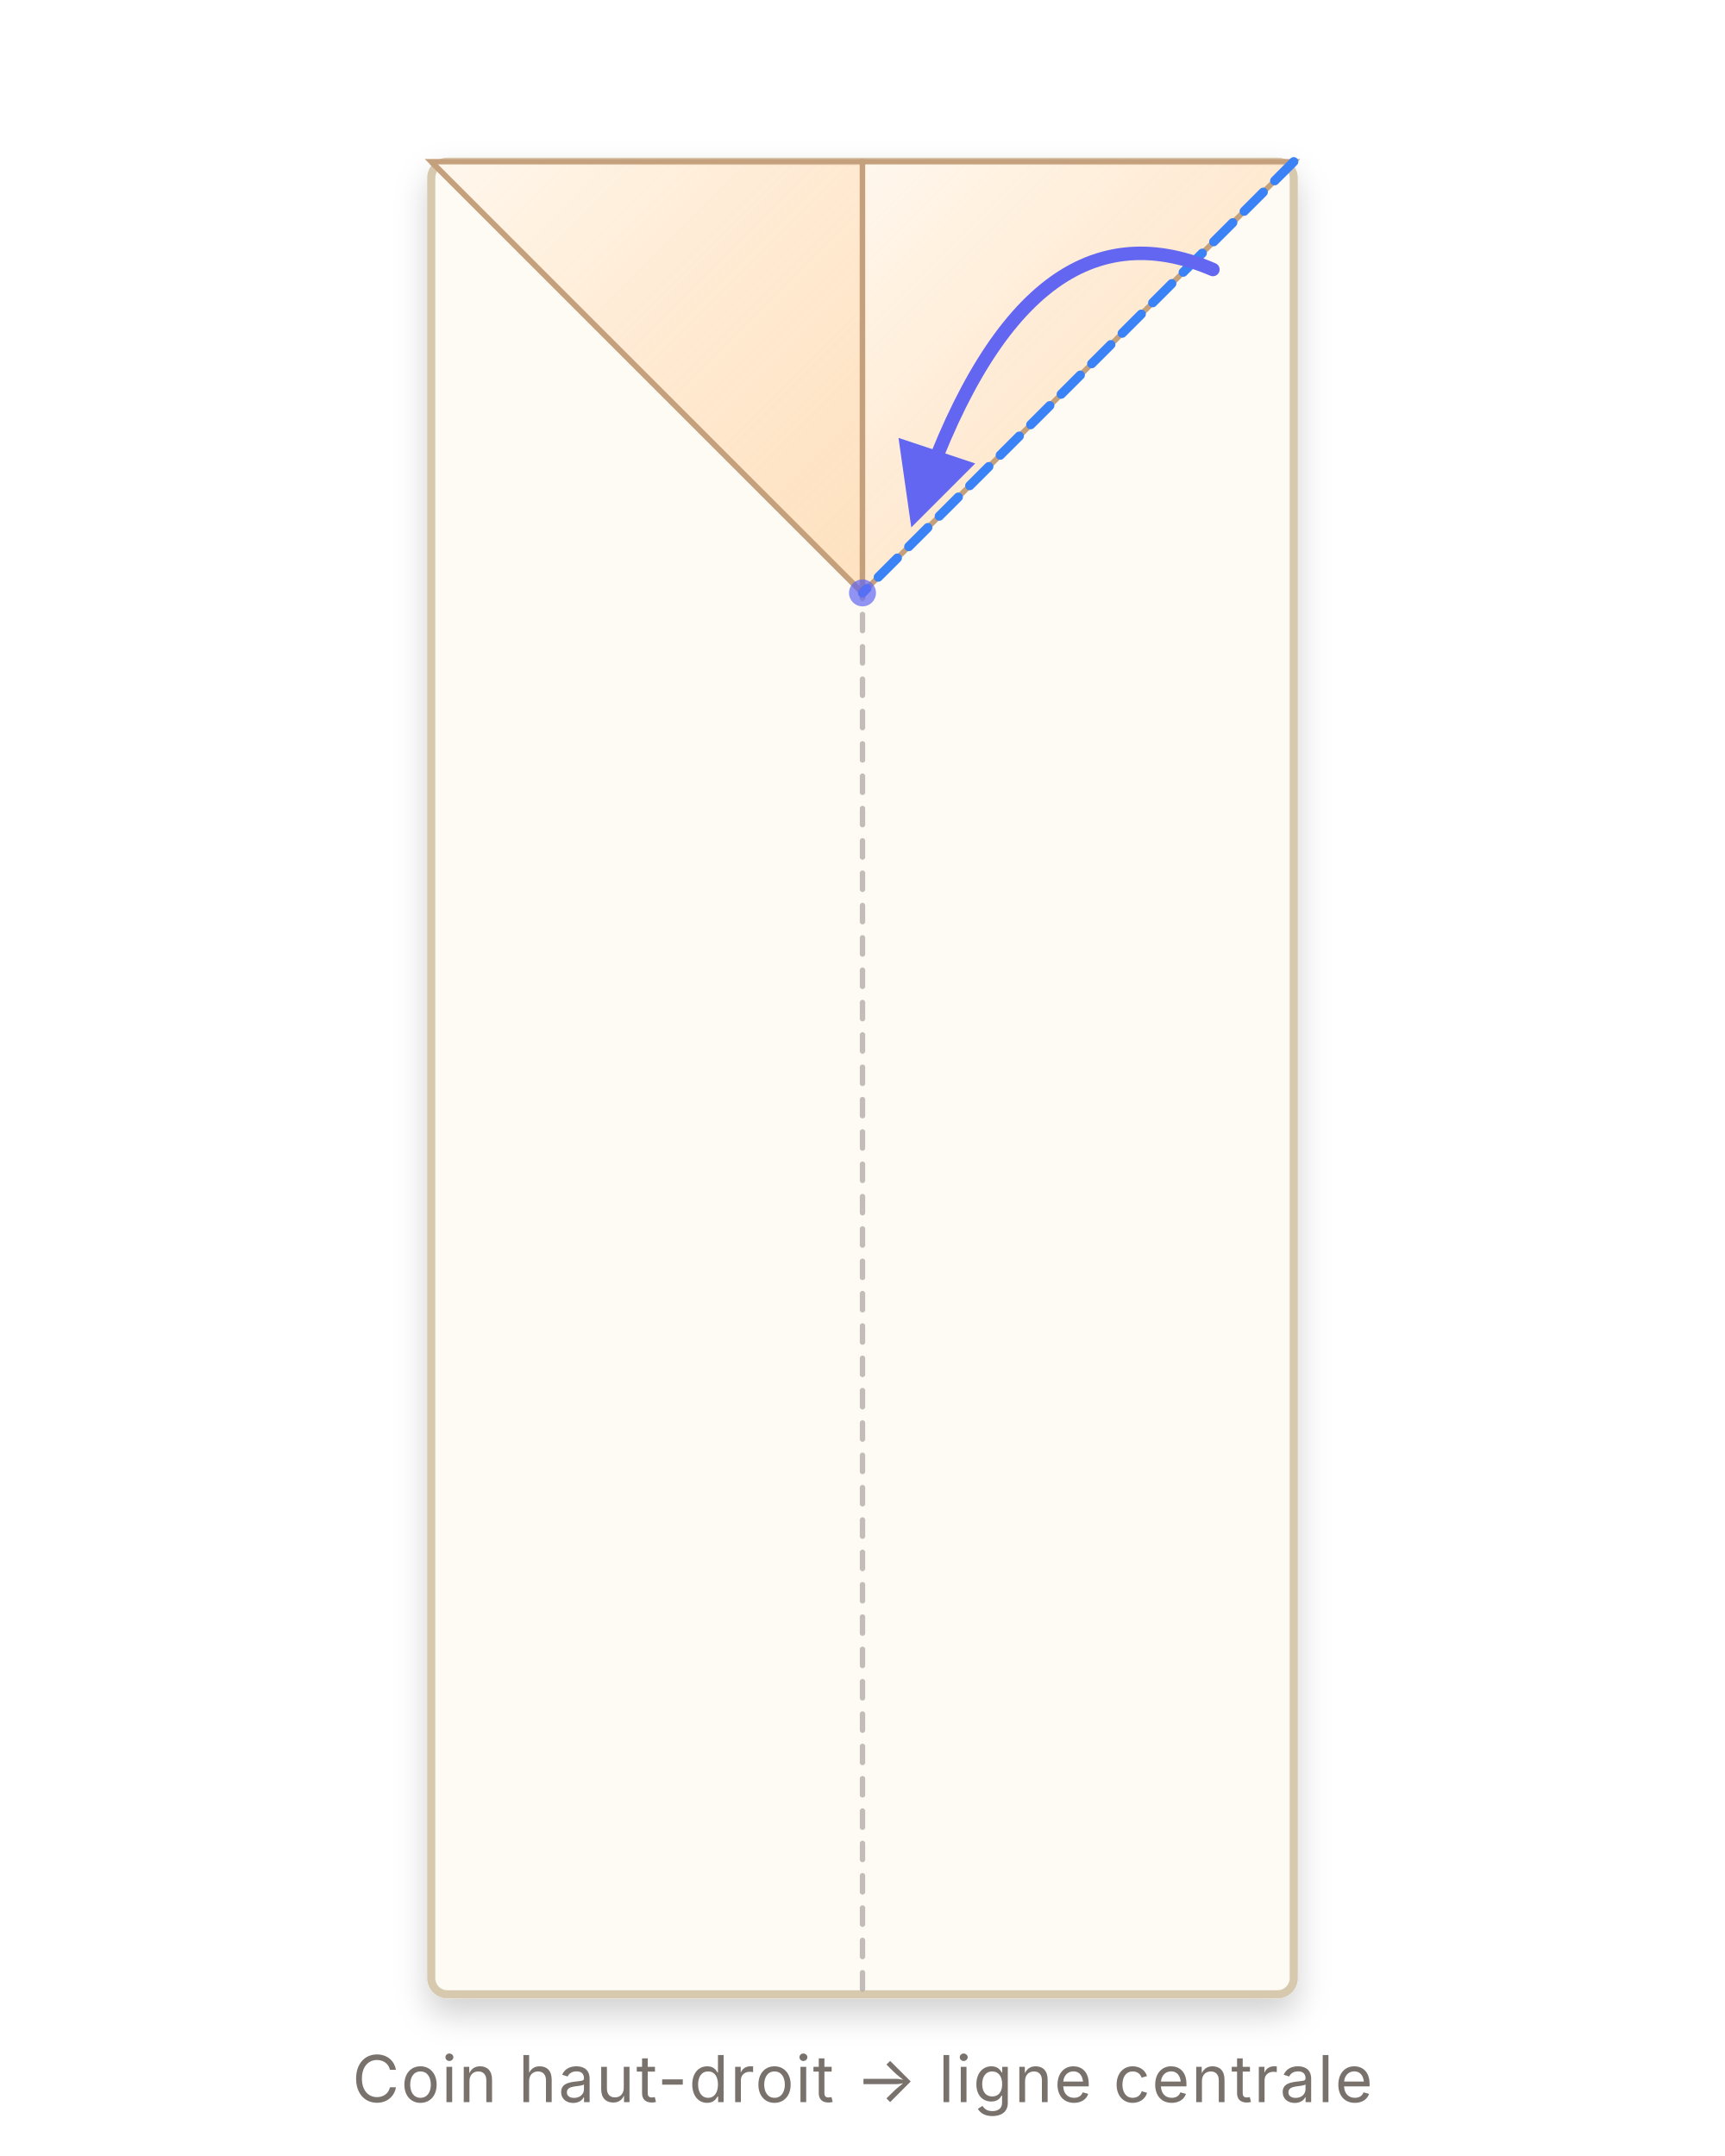
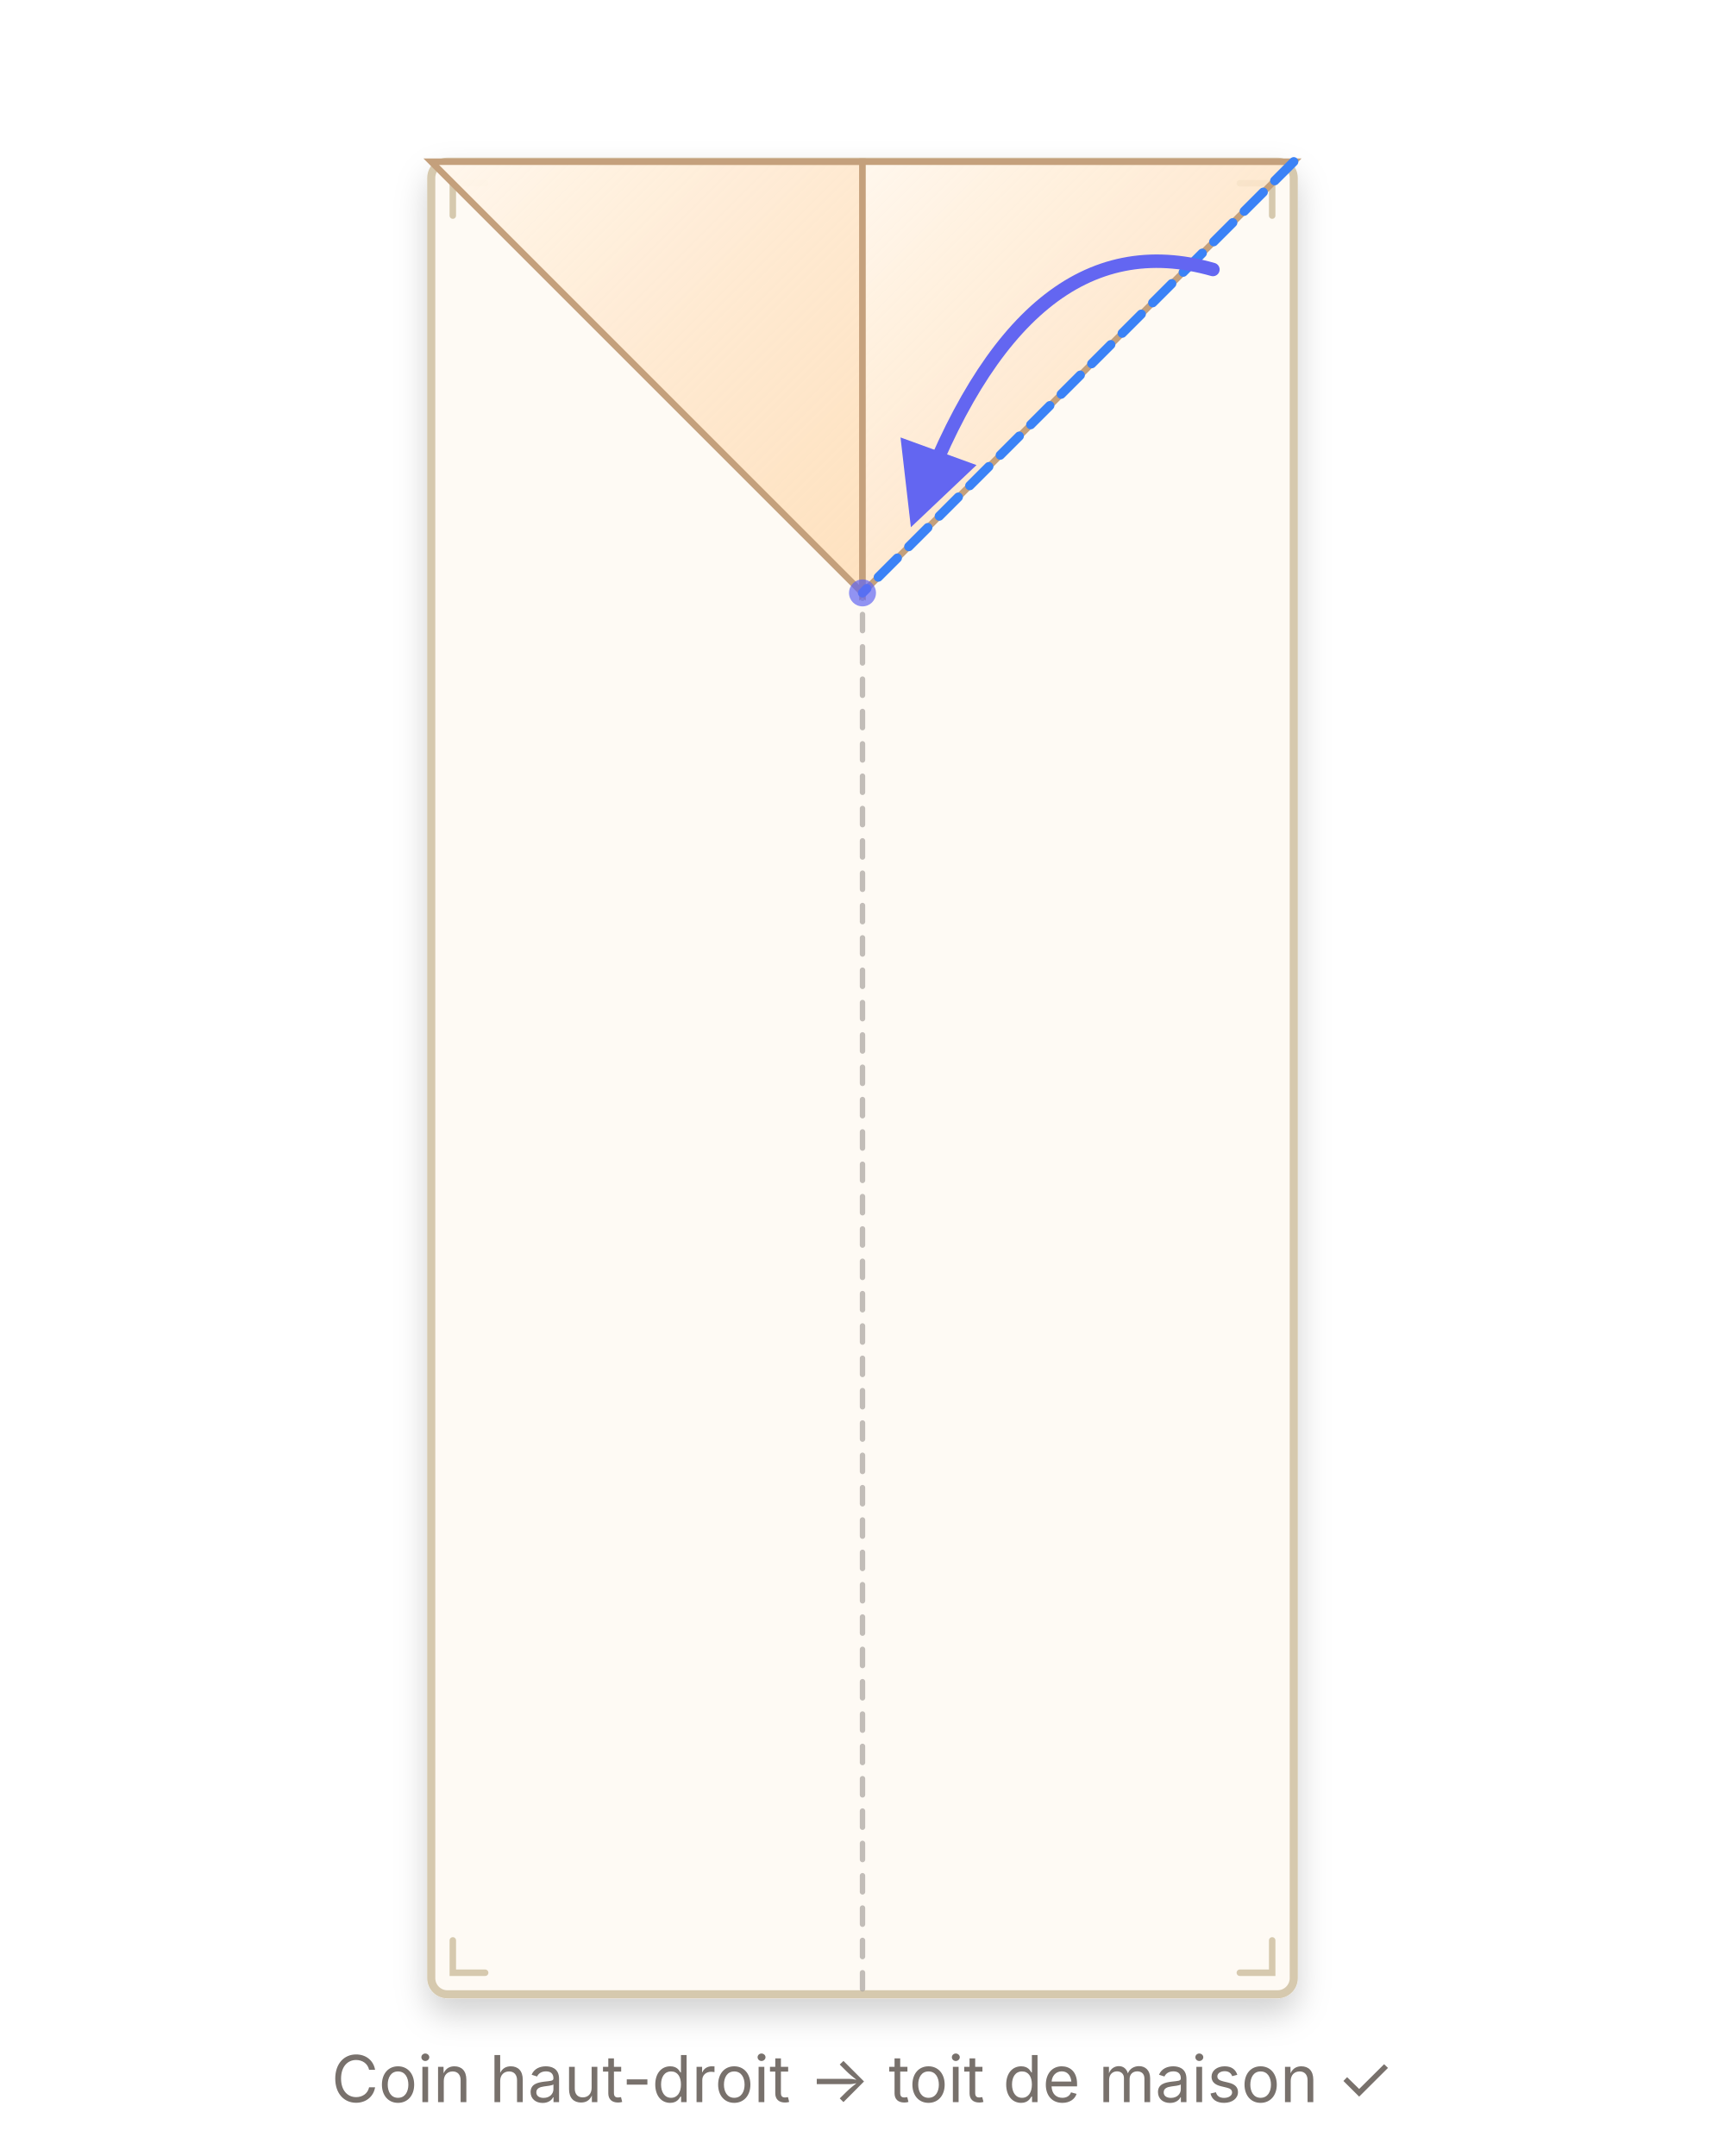
- <svg xmlns="http://www.w3.org/2000/svg" viewBox="0 0 320 400" fill="none" font-family="system-ui, -apple-system, sans-serif">
+ <svg xmlns="http://www.w3.org/2000/svg" viewBox="0 0 320 400" fill="none" font-family="system-ui,-apple-system,sans-serif">
  <defs>
    <filter id="ps" x="-10%" y="-10%" width="120%" height="120%">
      <feGaussianBlur in="SourceAlpha" stdDeviation="3" />
      <feOffset dx="0" dy="3" />
      <feComponentTransfer>
        <feFuncA type="linear" slope="0.18" />
      </feComponentTransfer>
      <feMerge>
        <feMergeNode />
        <feMergeNode in="SourceGraphic" />
      </feMerge>
    </filter>
    <marker id="arr" viewBox="0 0 10 10" refX="8" refY="5" markerWidth="6" markerHeight="6" orient="auto-start-reverse">
      <path d="M 0 0 L 10 5 L 0 10 z" fill="#6366f1" />
    </marker>
    <marker id="arrT" viewBox="0 0 10 10" refX="8" refY="5" markerWidth="6" markerHeight="6" orient="auto-start-reverse">
      <path d="M 0 0 L 10 5 L 0 10 z" fill="#14b8a6" />
    </marker>
    <linearGradient id="foldTri" x1="0" y1="0" x2="1" y2="1">
      <stop offset="0" stop-color="#fff7ed" />
      <stop offset="1" stop-color="#fed7aa" stop-opacity="0.7" />
    </linearGradient>
  </defs>
  <rect x="80" y="30" width="160" height="340" rx="3" fill="#fefaf4" stroke="#d6c9ae" stroke-width="1.5" filter="url(#ps)" />
+   <path d="M84 40 L84 34 L90 34" stroke="#d6c9ae" stroke-width="1.2" stroke-linecap="round" />
+   <path d="M230 34 L236 34 L236 40" stroke="#d6c9ae" stroke-width="1.2" stroke-linecap="round" />
+   <path d="M84 360 L84 366 L90 366" stroke="#d6c9ae" stroke-width="1.2" stroke-linecap="round" />
+   <path d="M230 366 L236 366 L236 360" stroke="#d6c9ae" stroke-width="1.2" stroke-linecap="round" />
  <line x1="160" y1="30" x2="160" y2="370" stroke="#a8a29e" stroke-width="1" stroke-dasharray="3 3" stroke-linecap="round" opacity="0.7" />
-   <polygon points="80,30 160,30 160,110" fill="url(#foldTri)" stroke="#c4a07c" stroke-width="1" />
-   <line x1="80" y1="30" x2="160" y2="110" stroke="#c4a07c" stroke-width="1" />
-   <polygon points="240,30 160,30 160,110" fill="url(#foldTri)" stroke="#c4a07c" stroke-width="1" />
+   <polygon points="80,30 160,30 160,110" fill="url(#foldTri)" stroke="#c4a07c" stroke-width="1.2" />
+   <line x1="80" y1="30" x2="160" y2="110" stroke="#c4a07c" stroke-width="1" stroke-linecap="round" />
+   <polygon points="240,30 160,30 160,110" fill="url(#foldTri)" stroke="#c4a07c" stroke-width="1.2" />
  <line x1="240" y1="30" x2="160" y2="110" stroke="#3b82f6" stroke-width="1.7" stroke-dasharray="5 3" stroke-linecap="round" />
-   <path d="M 225 50 Q 190 35 170 95" stroke="#6366f1" stroke-width="2.5" stroke-linecap="round" fill="none" marker-end="url(#arr)" />
+   <path d="M 225 50 Q 190 40 170 95" stroke="#6366f1" stroke-width="2.5" stroke-linecap="round" fill="none" marker-end="url(#arr)" />
  <circle cx="160" cy="110" r="2.5" fill="#6366f1" opacity="0.7" />
-   <text x="160" y="390" text-anchor="middle" font-size="12" fill="#78716c" letter-spacing="0.3">Coin haut-droit → ligne centrale</text>
+   <text x="160" y="390" text-anchor="middle" font-size="12" fill="#78716c">Coin haut-droit → toit de maison ✓</text>
</svg>
